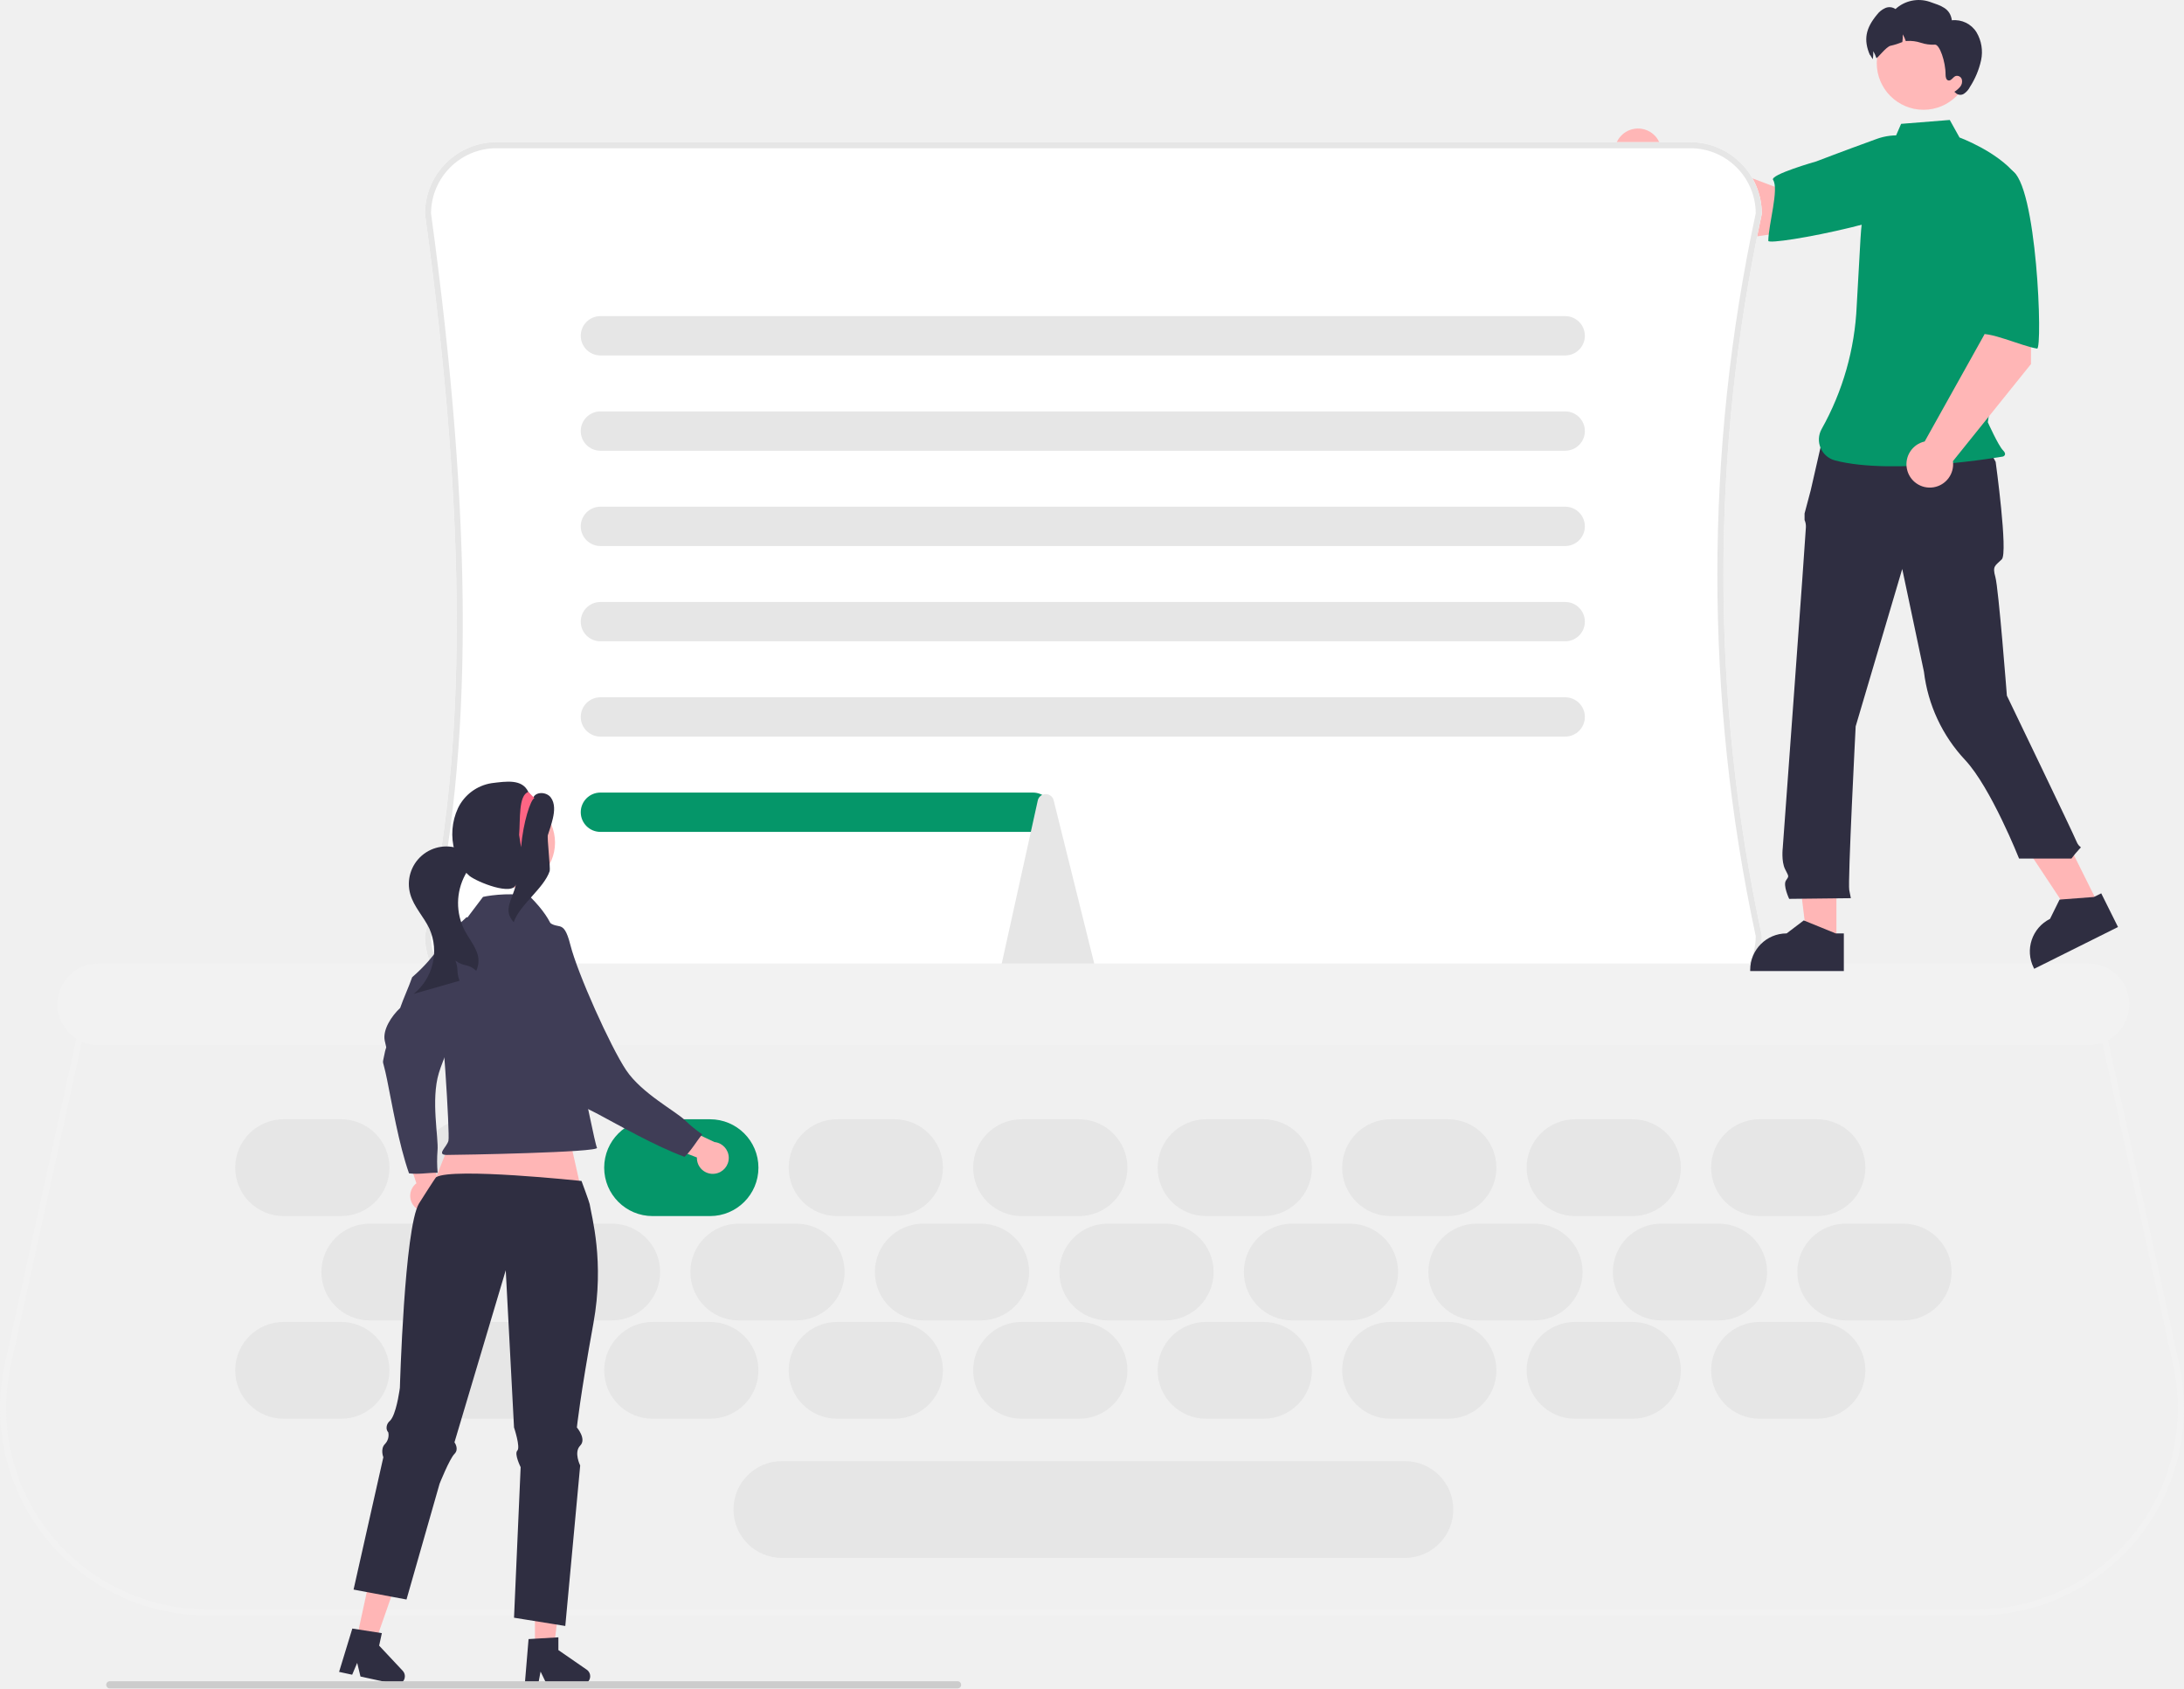
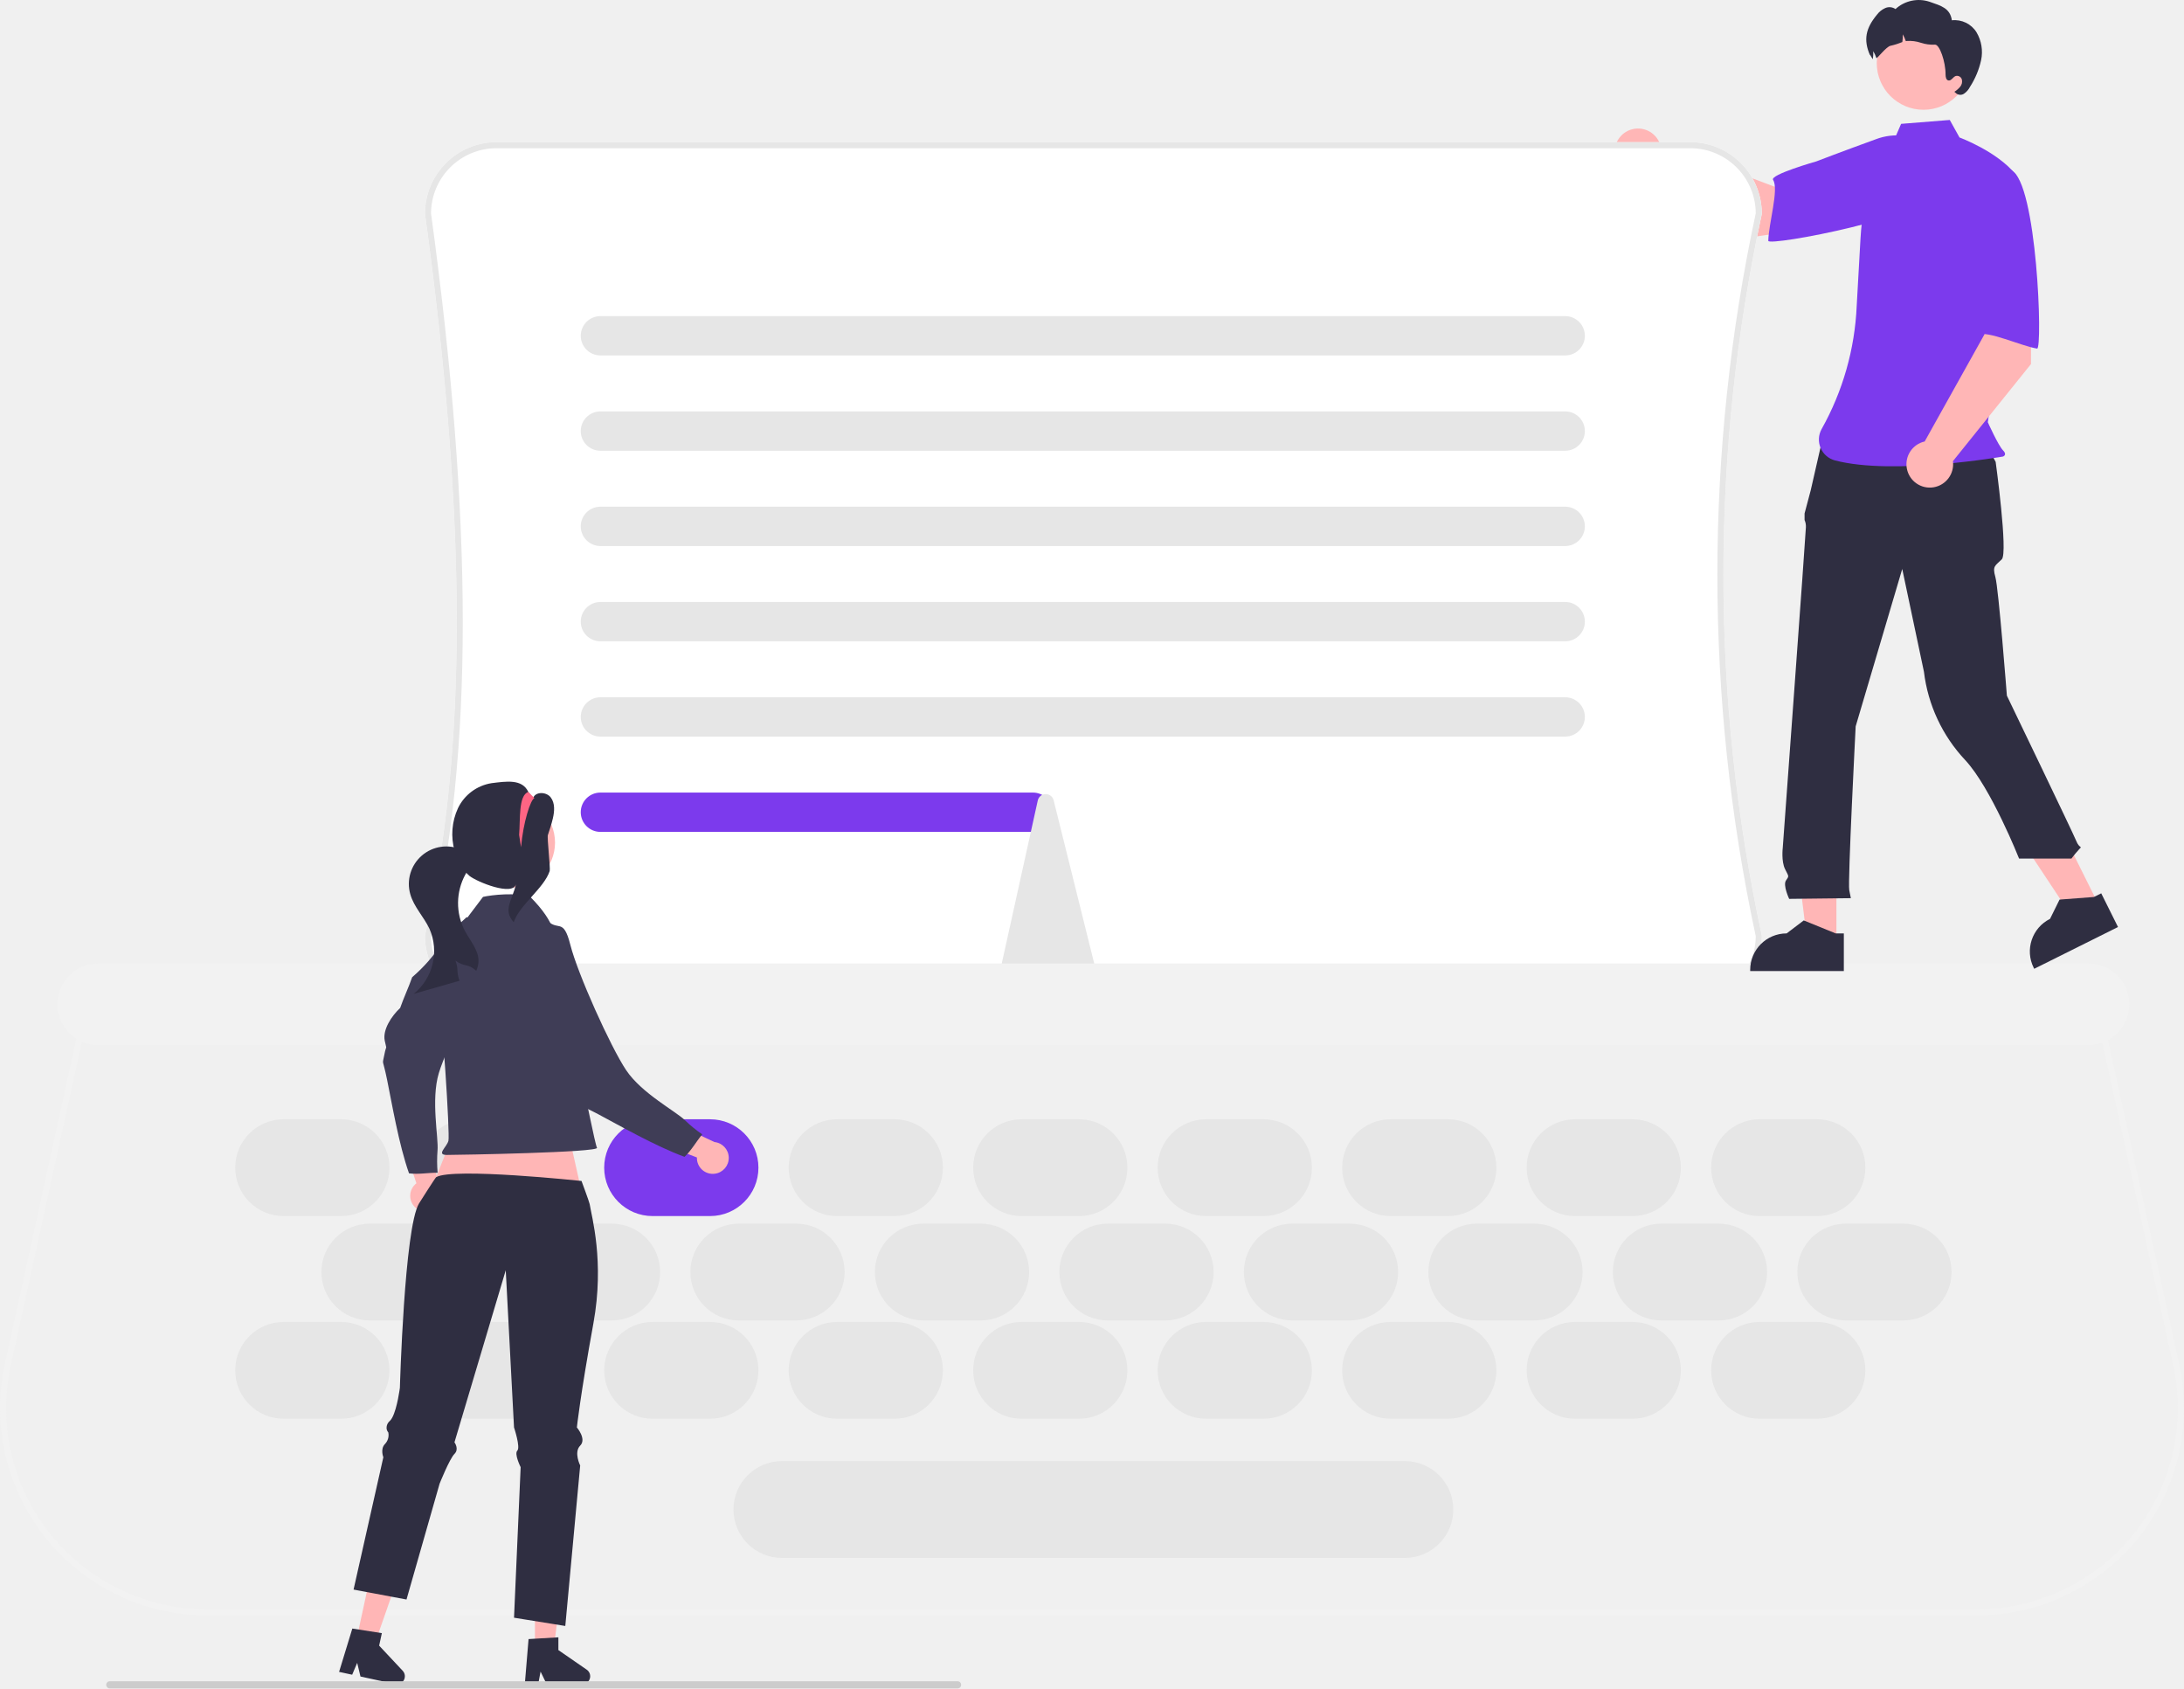
<svg xmlns="http://www.w3.org/2000/svg" data-name="Layer 1" width="722.113" height="558.151" viewBox="0 0 722.113 558.151">
  <path d="M892.077,705.041h-585.082a68.496,68.496,0,0,1-66.896-83.213l26.134-118.787H932.84l26.134,118.787a68.496,68.496,0,0,1-66.896,83.213Zm-624.237-200-25.788,117.217a66.497,66.497,0,0,0,64.943,80.783h585.082a66.497,66.497,0,0,0,64.943-80.783l-25.788-117.217Z" transform="translate(-238.4798 -171.0368)" fill="#f2f2f2" />
  <path d="M817.785,249.415l30.69-4.574-4.848-21.349-18.4,9.267-37.961-14.307a7.717,7.717,0,1,0-5.048,10.199Z" transform="translate(-238.4798 -171.0368)" fill="#ffb6b6" />
-   <path d="M880.164,233.455c-2.373,8.995-57.048,19.141-57.02,17.195.078-5.531,3.593-17.135,1.585-20.146-1.148-1.722,14.313-6.121,14.313-6.121s8.533-3.285,19.596-7.293a19.721,19.721,0,0,1,18.85,2.604S882.537,224.461,880.164,233.455Z" transform="translate(-238.4798 -171.0368)" fill="#059669" />
+   <path d="M880.164,233.455c-2.373,8.995-57.048,19.141-57.02,17.195.078-5.531,3.593-17.135,1.585-20.146-1.148-1.722,14.313-6.121,14.313-6.121s8.533-3.285,19.596-7.293a19.721,19.721,0,0,1,18.85,2.604S882.537,224.461,880.164,233.455Z" transform="translate(-238.4798 -171.0368)" fill="#7c3aed" />
  <path d="M351.247,608.037h-19a16,16,0,0,0,0,32h19a16,16,0,0,0,0-32Z" transform="translate(-238.4798 -171.0368)" fill="#e6e6e6" />
  <path d="M412.247,608.037h-19a16,16,0,0,0,0,32h19a16,16,0,0,0,0-32Z" transform="translate(-238.4798 -171.0368)" fill="#e6e6e6" />
  <path d="M473.247,608.037h-19a16,16,0,0,0,0,32h19a16,16,0,0,0,0-32Z" transform="translate(-238.4798 -171.0368)" fill="#e6e6e6" />
  <path d="M534.247,608.037h-19a16,16,0,0,0,0,32h19a16,16,0,0,0,0-32Z" transform="translate(-238.4798 -171.0368)" fill="#e6e6e6" />
  <path d="M595.247,608.037h-19a16,16,0,0,0,0,32h19a16,16,0,0,0,0-32Z" transform="translate(-238.4798 -171.0368)" fill="#e6e6e6" />
  <path d="M656.247,608.037h-19a16,16,0,0,0,0,32h19a16,16,0,0,0,0-32Z" transform="translate(-238.4798 -171.0368)" fill="#e6e6e6" />
  <path d="M717.247,608.037h-19a16,16,0,0,0,0,32h19a16,16,0,0,0,0-32Z" transform="translate(-238.4798 -171.0368)" fill="#e6e6e6" />
  <path d="M778.247,608.037h-19a16,16,0,0,0,0,32h19a16,16,0,0,0,0-32Z" transform="translate(-238.4798 -171.0368)" fill="#e6e6e6" />
  <path d="M839.247,608.037h-19a16,16,0,0,0,0,32h19a16,16,0,0,0,0-32Z" transform="translate(-238.4798 -171.0368)" fill="#e6e6e6" />
  <path d="M351.247,541.037h-19a16,16,0,0,0,0,32h19a16,16,0,0,0,0-32Z" transform="translate(-238.4798 -171.0368)" fill="#e6e6e6" />
  <path d="M412.247,541.037h-19a16,16,0,0,0,0,32h19a16,16,0,0,0,0-32Z" transform="translate(-238.4798 -171.0368)" fill="#e6e6e6" />
-   <path d="M473.247,541.037h-19a16,16,0,0,0,0,32h19a16,16,0,0,0,0-32Z" transform="translate(-238.4798 -171.0368)" fill="#059669" />
+   <path d="M473.247,541.037h-19a16,16,0,0,0,0,32h19a16,16,0,0,0,0-32Z" transform="translate(-238.4798 -171.0368)" fill="#7c3aed" />
  <path d="M534.247,541.037h-19a16,16,0,0,0,0,32h19a16,16,0,0,0,0-32Z" transform="translate(-238.4798 -171.0368)" fill="#e6e6e6" />
  <path d="M595.247,541.037h-19a16,16,0,0,0,0,32h19a16,16,0,0,0,0-32Z" transform="translate(-238.4798 -171.0368)" fill="#e6e6e6" />
  <path d="M656.247,541.037h-19a16,16,0,0,0,0,32h19a16,16,0,0,0,0-32Z" transform="translate(-238.4798 -171.0368)" fill="#e6e6e6" />
  <path d="M717.247,541.037h-19a16,16,0,0,0,0,32h19a16,16,0,0,0,0-32Z" transform="translate(-238.4798 -171.0368)" fill="#e6e6e6" />
  <path d="M778.247,541.037h-19a16,16,0,0,0,0,32h19a16,16,0,0,0,0-32Z" transform="translate(-238.4798 -171.0368)" fill="#e6e6e6" />
  <path d="M839.247,541.037h-19a16,16,0,0,0,0,32h19a16,16,0,0,0,0-32Z" transform="translate(-238.4798 -171.0368)" fill="#e6e6e6" />
  <path d="M379.747,575.537h-19a16,16,0,0,0,0,32h19a16,16,0,0,0,0-32Z" transform="translate(-238.4798 -171.0368)" fill="#e6e6e6" />
  <path d="M440.747,575.537h-19a16,16,0,0,0,0,32h19a16,16,0,0,0,0-32Z" transform="translate(-238.4798 -171.0368)" fill="#e6e6e6" />
  <path d="M501.747,575.537h-19a16,16,0,0,0,0,32h19a16,16,0,0,0,0-32Z" transform="translate(-238.4798 -171.0368)" fill="#e6e6e6" />
  <path d="M562.747,575.537h-19a16,16,0,0,0,0,32h19a16,16,0,0,0,0-32Z" transform="translate(-238.4798 -171.0368)" fill="#e6e6e6" />
  <path d="M623.747,575.537h-19a16,16,0,0,0,0,32h19a16,16,0,0,0,0-32Z" transform="translate(-238.4798 -171.0368)" fill="#e6e6e6" />
  <path d="M684.747,575.537h-19a16,16,0,0,0,0,32h19a16,16,0,0,0,0-32Z" transform="translate(-238.4798 -171.0368)" fill="#e6e6e6" />
  <path d="M745.747,575.537h-19a16,16,0,0,0,0,32h19a16,16,0,0,0,0-32Z" transform="translate(-238.4798 -171.0368)" fill="#e6e6e6" />
  <path d="M806.747,575.537h-19a16,16,0,0,0,0,32h19a16,16,0,0,0,0-32Z" transform="translate(-238.4798 -171.0368)" fill="#e6e6e6" />
  <path d="M867.747,575.537h-19a16,16,0,0,0,0,32h19a16,16,0,0,0,0-32Z" transform="translate(-238.4798 -171.0368)" fill="#e6e6e6" />
  <path d="M797.379,504.037H402.615a23.645,23.645,0,0,1-23.618-23.618l.026-.226c13.966-60.428,13.96-136.182-.017-238.402l-.009-.136a23.645,23.645,0,0,1,23.618-23.618H797.379A23.645,23.645,0,0,1,820.997,241.655l-.022.209a566.872,566.872,0,0,0,0,238.346l.022.209A23.645,23.645,0,0,1,797.379,504.037Z" transform="translate(-238.4798 -171.0368)" fill="#fff" />
  <path d="M797.379,504.037H402.615a23.645,23.645,0,0,1-23.618-23.618l.026-.226c13.966-60.428,13.96-136.182-.017-238.402l-.009-.136a23.645,23.645,0,0,1,23.618-23.618H797.379A23.645,23.645,0,0,1,820.997,241.655l-.022.209a566.872,566.872,0,0,0,0,238.346l.022.209A23.645,23.645,0,0,1,797.379,504.037ZM380.997,480.531a21.643,21.643,0,0,0,21.618,21.506H797.379a21.643,21.643,0,0,0,21.618-21.514,568.845,568.845,0,0,1,0-238.973,21.643,21.643,0,0,0-21.618-21.514H402.615a21.643,21.643,0,0,0-21.618,21.551C394.989,343.956,394.99,419.893,380.997,480.531Z" transform="translate(-238.4798 -171.0368)" fill="#e6e6e6" />
  <path d="M755.997,288.537h-319a6.5,6.5,0,0,1,0-13h319a6.5,6.5,0,0,1,0,13Z" transform="translate(-238.4798 -171.0368)" fill="#e6e6e6" />
  <path d="M755.997,320.037h-319a6.5,6.5,0,0,1,0-13h319a6.5,6.5,0,0,1,0,13Z" transform="translate(-238.4798 -171.0368)" fill="#e6e6e6" />
  <path d="M755.997,351.537h-319a6.5,6.5,0,0,1,0-13h319a6.5,6.5,0,0,1,0,13Z" transform="translate(-238.4798 -171.0368)" fill="#e6e6e6" />
  <path d="M755.997,383.037h-319a6.5,6.5,0,0,1,0-13h319a6.5,6.5,0,0,1,0,13Z" transform="translate(-238.4798 -171.0368)" fill="#e6e6e6" />
  <path d="M755.997,414.537h-319a6.5,6.5,0,0,1,0-13h319a6.5,6.5,0,0,1,0,13Z" transform="translate(-238.4798 -171.0368)" fill="#e6e6e6" />
-   <path d="M579.997,446.037h-143a6.5,6.5,0,0,1,0-13h143a6.5,6.5,0,0,1,0,13Z" transform="translate(-238.4798 -171.0368)" fill="#059669" />
+   <path d="M579.997,446.037h-143a6.5,6.5,0,0,1,0-13h143a6.5,6.5,0,0,1,0,13Z" transform="translate(-238.4798 -171.0368)" fill="#7c3aed" />
  <path d="M598.178,495.537H571.855a2.658,2.658,0,0,1-2.069-1.02,3.174,3.174,0,0,1-.601-2.652l12.387-56.046a2.7,2.7,0,0,1,5.32-.081l13.936,56.045a3.175,3.175,0,0,1-.558,2.704A2.657,2.657,0,0,1,598.178,495.537Z" transform="translate(-238.4798 -171.0368)" fill="#e6e6e6" />
  <path d="M928.997,516.537h-658a13.5,13.5,0,0,1,0-27h658a13.5,13.5,0,0,1,0,27Z" transform="translate(-238.4798 -171.0368)" fill="#f2f2f2" />
  <polygon points="607.193 311.693 597.591 311.692 593.024 274.657 607.195 274.658 607.193 311.693" fill="#ffb6b6" />
  <path d="M848.121,492.037l-30.96-.001v-.392a12.051,12.051,0,0,1,12.05-12.05h.001l5.655-4.29,10.551,4.291,2.703 0Z" transform="translate(-238.4798 -171.0368)" fill="#2f2e41" />
  <polygon points="693.95 299.209 685.357 303.492 664.747 272.384 677.431 266.063 693.95 299.209" fill="#ffb6b6" />
  <path d="M938.774,477.484l-27.709,13.81-.175-.35a12.051,12.051,0,0,1,5.409-16.16l.001-0,3.147-6.363,11.357-.867,2.419-1.206Z" transform="translate(-238.4798 -171.0368)" fill="#2f2e41" />
  <path d="M841.419,314.529l52.945,1.853,3.959,7.352s4.146,30.079,2.023,32.203-3.185,2.123-2.123,5.84,3.807,39.222,3.807,39.222,21.871,45.366,22.933,48.021,2.123,1.593,1.062,2.654A39.098,39.098,0,0,0,923.369,454.859H906.064s-9.317-23.503-17.846-32.593a51.635,51.635,0,0,1-13.612-29.178l-7.175-33.965L852.036,411.148s-2.654,51.494-2.123,54.149l.531,2.654-20.396.228s-2.123-4.475-1.062-6.067.998-1.158-.297-3.764-.764-7.023-.764-7.023,7.655-104.412,7.655-106.005a5.295,5.295,0,0,0-.441-2.388V340.77l2.034-7.66Z" transform="translate(-238.4798 -171.0368)" fill="#2f2e41" />
-   <path d="M864.246,218.467c-3.446,2.049-5.508,5.813-6.691,9.644a91.389,91.389,0,0,0-3.927,21.835l-1.25,22.187a91.35,91.35,0,0,1-11.627,40.784,7.13,7.13,0,0,0,4.46,10.325c19.189,5.035,55.533-1.287,55.533-1.287s1.548-.516,0-2.064-5.021-9.288-5.021-9.288l4.128-27.117,5.16-54.697c-6.192-7.74-18.645-12.303-18.645-12.303l-3.218-5.792-16.089,1.287Z" transform="translate(-238.4798 -171.0368)" fill="#059669" />
+   <path d="M864.246,218.467c-3.446,2.049-5.508,5.813-6.691,9.644a91.389,91.389,0,0,0-3.927,21.835l-1.25,22.187a91.35,91.35,0,0,1-11.627,40.784,7.13,7.13,0,0,0,4.46,10.325c19.189,5.035,55.533-1.287,55.533-1.287s1.548-.516,0-2.064-5.021-9.288-5.021-9.288l4.128-27.117,5.16-54.697c-6.192-7.74-18.645-12.303-18.645-12.303l-3.218-5.792-16.089,1.287Z" transform="translate(-238.4798 -171.0368)" fill="#7c3aed" />
  <circle cx="635.979" cy="20.834" r="15.455" fill="#ffb8b8" />
  <path d="M893.503,190.953a26.877,26.877,0,0,1-3.676,8.807,5.995,5.995,0,0,1-2.005,2.277,2.192,2.192,0,0,1-2.785-.348l-.376-.306a7.976,7.976,0,0,0,1.949-1.692,2.716,2.716,0,0,0,.522-2.43,1.673,1.673,0,0,0-2.047-1.093c-.905.355-1.455,1.664-2.402,1.462-.766-.167-.926-1.177-.926-1.97.028-4.149-1.977-10.046-3.53-9.865a12.519,12.519,0,0,1-4.63-.62,12.13,12.13,0,0,0-4.637-.592c-.111.014-.223.035-.341.056a10.267,10.267,0,0,0-1.03-2.249,12.014,12.014,0,0,1-.125,2.548,23.832,23.832,0,0,1-3.857,1.218c-1.434.202-4.588,4.491-4.734,4.052a10.268,10.268,0,0,0-1.03-2.249,12.014,12.014,0,0,1-.125,2.548c-.007.035-.007.063-.014.097-.696-.926-1.121-2.054-.884-1.191-2.332-5.277-1.427-9.058,2.242-13.506a7.055,7.055,0,0,1,2.75-2.207,3.468,3.468,0,0,1,3.384.334,11.384,11.384,0,0,1,11.292-2.409c3.822,1.33,6.767,2.11,7.352,6.12a8.509,8.509,0,0,1,8.153,3.968A12.85,12.85,0,0,1,893.503,190.953Z" transform="translate(-238.4798 -171.0368)" fill="#2f2e41" />
  <path d="M909.997,291.385l.025-31.029-21.832,1.63,6.437,19.57-19.775,35.421a7.717,7.717,0,1,0,9.338,6.504Z" transform="translate(-238.4798 -171.0368)" fill="#ffb6b6" />
-   <path d="M903.458,227.33c8.544,3.68,10.475,59.255,8.554,58.939-5.458-.896-16.413-6.093-19.688-4.554-1.873.88-3.932-15.062-3.932-15.062s-1.984-8.926-4.308-20.461a19.721,19.721,0,0,1,5.369-18.256S894.914,223.651,903.458,227.33Z" transform="translate(-238.4798 -171.0368)" fill="#059669" />
+   <path d="M903.458,227.33c8.544,3.68,10.475,59.255,8.554,58.939-5.458-.896-16.413-6.093-19.688-4.554-1.873.88-3.932-15.062-3.932-15.062s-1.984-8.926-4.308-20.461a19.721,19.721,0,0,1,5.369-18.256S894.914,223.651,903.458,227.33Z" transform="translate(-238.4798 -171.0368)" fill="#7c3aed" />
  <path d="M375.817,570.227a5.239,5.239,0,0,1,.342-8.026l-5.866-17.669,9.343,2.51,4.138,16.394a5.267,5.267,0,0,1-7.957,6.791Z" transform="translate(-238.4798 -171.0368)" fill="#ffb6b6" />
  <path d="M392.751,474.231c1.55.889,10.722-1.313,12.514-.687-.989,6.033,4.382,3.769-1.45,11.692s-17.578,31.679-20.247,40.558-.027,21.391-.427,25.599a43.667,43.667,0,0,0,.036,7.324c-3.151-.04-6.257.614-9.457.196-3.413-9.657-5.708-23.403-7.266-31s-1.615-4.384-.901-8.183.888-1.038.137-4.672,2.285-8.2,5.091-10.803c1.21-3.479,2.773-6.723,3.97-10.165C383.525,486.435,384.102,482.013,392.751,474.231Z" transform="translate(-238.4798 -171.0368)" fill="#3f3d56" />
  <path d="M474.884,559.027a5.239,5.239,0,0,1-5.979-5.365l-17.369-6.701,7.876-5.618,15.286,7.225a5.267,5.267,0,0,1,.185,10.459Z" transform="translate(-238.4798 -171.0368)" fill="#ffb6b6" />
  <path d="M411.534,484.94c1.671-.632,5.801-9.113,7.423-10.098,4.029,4.598,5.695-.987,8.105,8.551s13.284,33.706,18.443,41.409,16.497,13.617,19.492,16.6a43.666,43.666,0,0,0,5.677,4.627c-2.033,2.407-3.503,5.221-5.859,7.426-9.625-3.503-21.695-10.468-28.551-14.094s-4.411-1.54-6.89-4.506-.237-1.345-3.52-3.075-4.878-6.976-5.105-10.797c-1.917-3.145-3.428-6.413-5.325-9.526C415.093,499.819,412.046,496.563,411.534,484.94Z" transform="translate(-238.4798 -171.0368)" fill="#3f3d56" />
  <polygon points="186.123 366.39 194.791 405.071 139.247 401.616 154.351 363.627 186.123 366.39" fill="#ffb6b6" />
  <polygon points="176.874 544.917 183.113 544.916 186.081 520.851 176.873 520.851 176.874 544.917" fill="#ffb6b6" />
  <path d="M413.241,712.875l9.863-.589v4.226l9.377,6.476a2.64,2.64,0,0,1-1.5,4.812h-11.742l-2.024-4.18-.79,4.18h-4.427Z" transform="translate(-238.4798 -171.0368)" fill="#2f2e41" />
  <polygon points="117.905 541.813 124.002 543.135 132.005 520.246 123.006 518.294 117.905 541.813" fill="#ffb6b6" />
  <path d="M354.972,709.393l9.764,1.516-.896,4.13,7.791,8.317a2.64,2.64,0,0,1-2.486,4.384l-11.475-2.489-1.092-4.514-1.658,3.917-4.327-.939Z" transform="translate(-238.4798 -171.0368)" fill="#2f2e41" />
  <path d="M434.689,608.453c-4.379,24.065-5.473,34.455-5.473,34.455s3.284,3.828,1.095,6.018,0,6.562,0,6.562l-4.923,53.053-3.963-.642-9.546-1.535-3.443-.556,2.189-49.769s-2.189-4.379-1.095-5.473c1.095-1.095-1.095-7.657-1.095-7.657l-2.734-51.958-16.958,56.881s1.645,2.189,0,3.828c-1.639,1.639-4.917,9.846-4.917,9.846l-10.085,35.287-.856,2.997-5.259-.985-5.724-1.076-1.052-.196-1.871-.355-1.205-.226-.41-.073-1.981-.373.599-2.66.312-1.4,8.531-37.892.196-.875.208-.923s-1.095-2.734.544-4.379a4.274,4.274,0,0,0,1.095-3.828,1.493,1.493,0,0,1-.147-.183,2.27,2.27,0,0,1-.391-.893,2.961,2.961,0,0,1,1.089-2.752,4.67,4.67,0,0,0,.777-1.113c1.663-3.15,2.501-9.822,2.501-9.822s1.48-52.845,6.323-60.917c.257-.422,5.399-8.523,5.668-8.688,5.467-3.278,48.063,1.25,48.063,1.25s2.58,6.931,2.696,7.652C434.075,573.136,438.401,588.039,434.689,608.453Z" transform="translate(-238.4798 -171.0368)" fill="#2f2e41" />
  <path d="M421.746,481.165s.922-4.784-7.935-13.641c-4.689-1.563-12.813-.652-15.629,0-13.024,17.192-10.692,14.159-14.083,23.764a13.529,13.529,0,0,0-.928,6.838c1.563,7.815,4.1,47.928,3.579,50.012s-4.168,4.689-.521,4.689,50.675-.823,49.633-2.386S421.746,481.165,421.746,481.165Z" transform="translate(-238.4798 -171.0368)" fill="#3f3d56" />
  <circle cx="168.577" cy="278.545" r="14.938" fill="#ffb6b6" />
  <path d="M394.401,455.23c-.082,1.812-1.217,3.373-2.094,4.959a19.789,19.789,0,0,0-.184,18.46c1.219,2.313,2.907,4.377,3.875,6.806a7.731,7.731,0,0,1-.061,6.522c-2.618-2.519-3.896-1.189-6.869-3.388,1.169,3.277.172,3.383,1.346,6.657q-7.569,2.161-15.144,4.334a18.252,18.252,0,0,0,5.221-21.482c-1.846-3.958-5.146-7.221-6.347-11.427a12.399,12.399,0,0,1,17.042-14.713C392.886,451.472,394.483,453.447,394.401,455.23Z" transform="translate(-238.4798 -171.0368)" fill="#2f2e41" />
  <path d="M413.163,432.839c-2.009-4.389-7.309-3.496-12.101-2.917a14.894,14.894,0,0,0-11.159,8.281,20.353,20.353,0,0,0-1.104,14.128,15.478,15.478,0,0,0,4.887,8.239c2.531,2.035,14.429,6.849,15.419,2.704-1.238,5.408-4.46,8.486-.773,12.631,1.91-5.737,9.985-11.186,11.895-16.922.287-.864-.893-11.013-.606-11.876.606-1.82,1.213-3.644,1.651-5.511.55-2.346.762-5.037-.696-6.956s-5.129-1.994-5.866.301" transform="translate(-238.4798 -171.0368)" fill="#2f2e41" />
  <path d="M410.758,451.107l-.639-4.065c.434-5.056-.274-13.097,3.043-14.203l2.029,2.029C413.909,435.296,411.467,442.856,410.758,451.107Z" transform="translate(-238.4798 -171.0368)" fill="#ff6584" />
  <path d="M556.269,727.998a1.186,1.186,0,0,1-1.19,1.19h-280.29a1.19,1.19,0,1,1,0-2.38h280.29A1.187,1.187,0,0,1,556.269,727.998Z" transform="translate(-238.4798 -171.0368)" fill="#ccc" />
  <path d="M702.997,654.041h-206a16,16,0,0,0,0,32h206a16,16,0,0,0,0-32Z" transform="translate(-238.4798 -171.0368)" fill="#e6e6e6" />
</svg>
